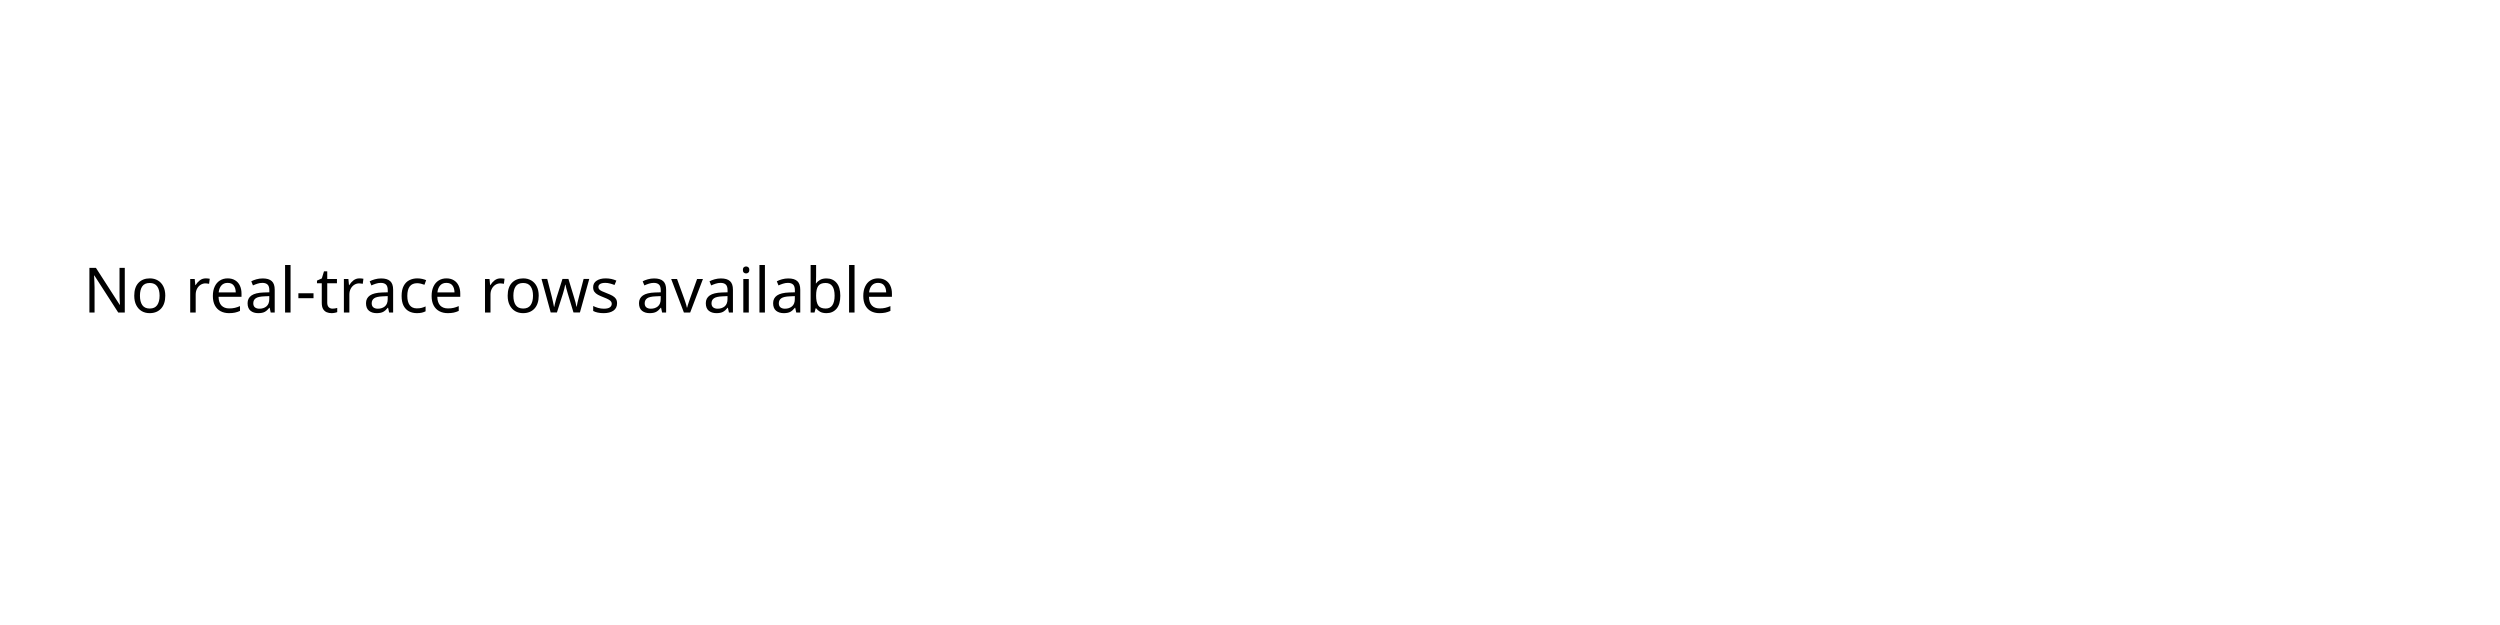
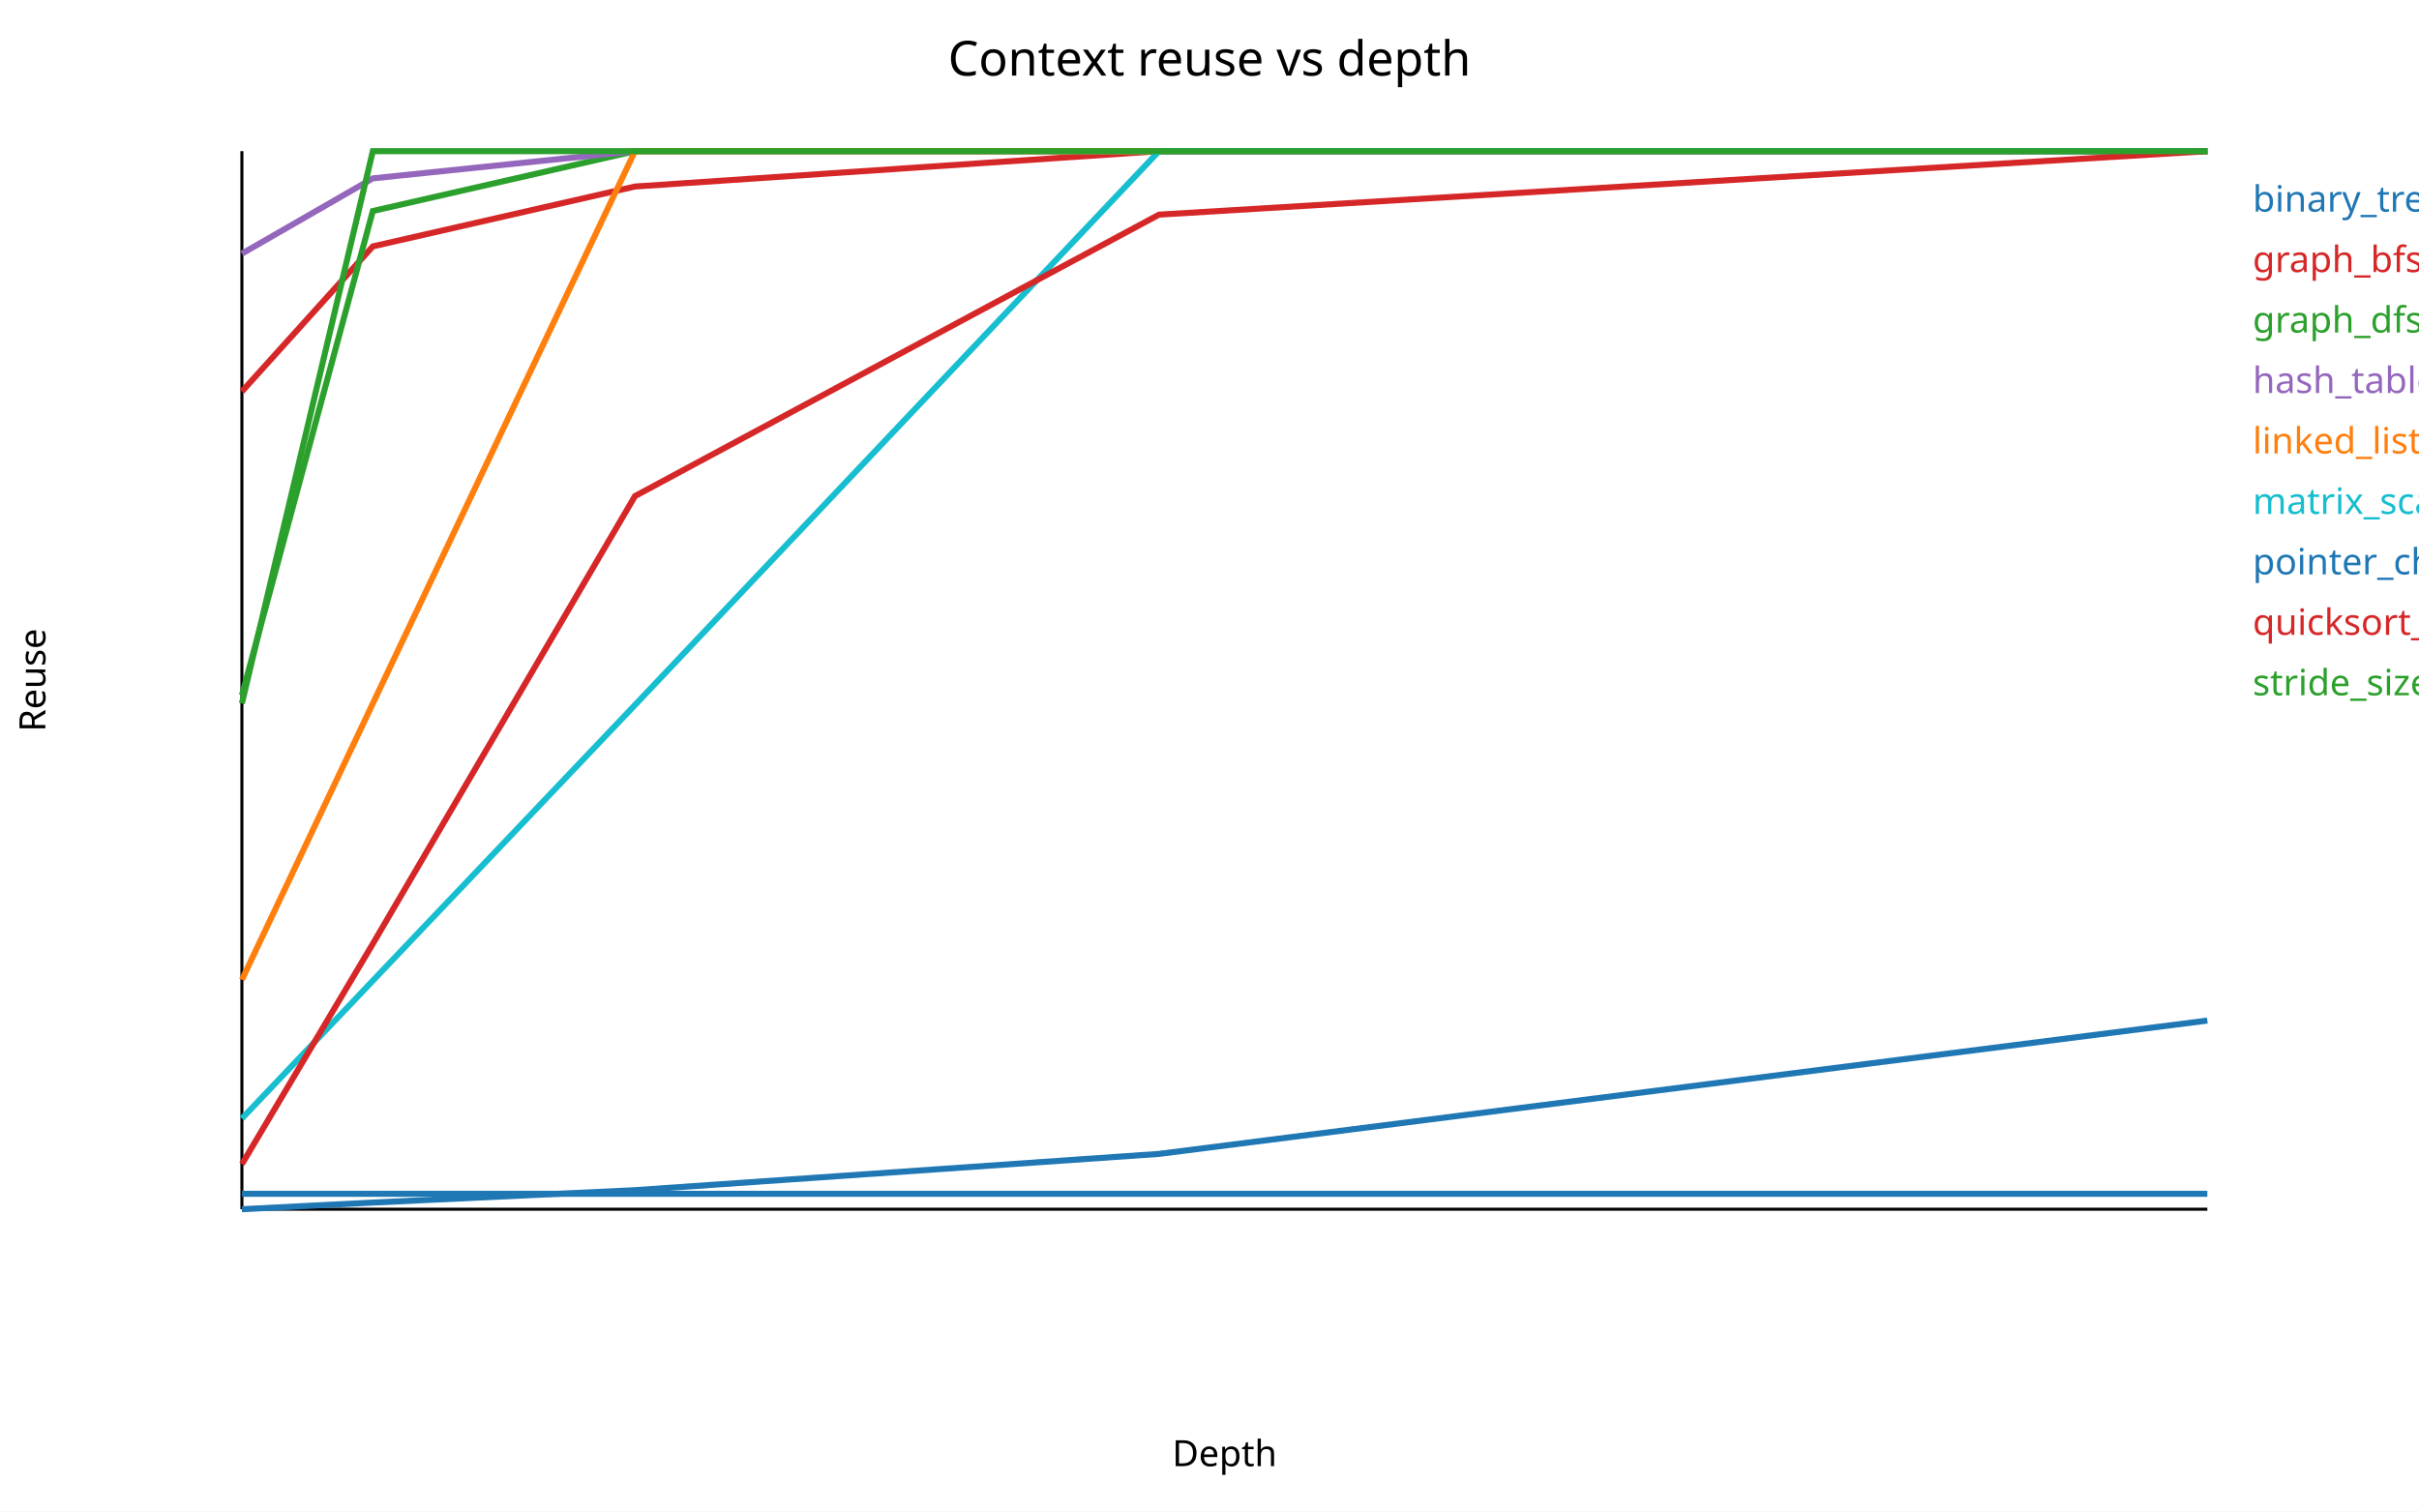
- <svg xmlns="http://www.w3.org/2000/svg" width="720" height="180">
+ <svg xmlns="http://www.w3.org/2000/svg" width="800" height="500" viewBox="0 0 800 500">
  <rect width="100%" height="100%" fill="white" />
-   <text x="24" y="90" font-family="sans-serif" font-size="18">No real-trace rows available</text>
+   <text x="400.0" y="25" text-anchor="middle" font-family="sans-serif" font-size="16">Context reuse vs depth</text>
+   <line x1="80" y1="400" x2="730" y2="400" stroke="black" />
+   <line x1="80" y1="50" x2="80" y2="400" stroke="black" />
+   <polyline points="80.0,400.0 123.3,397.8 210.0,393.7 383.3,381.7 730.0,337.6" fill="none" stroke="#1f77b4" stroke-width="2" />
+   <text x="745" y="70" font-family="sans-serif" font-size="12" fill="#1f77b4">binary_tree_size65536_seed0_loads</text>
+   <polyline points="80.0,129.5 123.3,81.5 210.0,61.7 383.3,50.0 730.0,50.0" fill="none" stroke="#d62728" stroke-width="2" />
+   <text x="745" y="90" font-family="sans-serif" font-size="12" fill="#d62728">graph_bfs_size65536_seed0_loads</text>
+   <polyline points="80.0,230.0 123.3,69.8 210.0,50.0 383.3,50.0 730.0,50.0" fill="none" stroke="#2ca02c" stroke-width="2" />
+   <text x="745" y="110" font-family="sans-serif" font-size="12" fill="#2ca02c">graph_dfs_size16384_seed0_loads</text>
+   <polyline points="80.0,83.9 123.3,59.0 210.0,50.0 383.3,50.0 730.0,50.0" fill="none" stroke="#9467bd" stroke-width="2" />
+   <text x="745" y="130" font-family="sans-serif" font-size="12" fill="#9467bd">hash_table_size65536_seed0_loads</text>
+   <polyline points="80.0,324.1 123.3,232.7 210.0,50.0 383.3,50.0 730.0,50.0" fill="none" stroke="#ff7f0e" stroke-width="2" />
+   <text x="745" y="150" font-family="sans-serif" font-size="12" fill="#ff7f0e">linked_list_size65536_seed0_loads</text>
+   <polyline points="80.0,370.0 123.3,324.4 210.0,233.2 383.3,50.0 730.0,50.0" fill="none" stroke="#17becf" stroke-width="2" />
+   <text x="745" y="170" font-family="sans-serif" font-size="12" fill="#17becf">matrix_scan_size512_seed0_loads</text>
+   <polyline points="80.0,394.9 123.3,394.9 210.0,394.9 383.3,394.9 730.0,394.9" fill="none" stroke="#1f77b4" stroke-width="2" />
+   <text x="745" y="190" font-family="sans-serif" font-size="12" fill="#1f77b4">pointer_chase_size65536_seed0_loads</text>
+   <polyline points="80.0,385.1 123.3,312.2 210.0,164.1 383.3,71.0 730.0,50.0" fill="none" stroke="#d62728" stroke-width="2" />
+   <text x="745" y="210" font-family="sans-serif" font-size="12" fill="#d62728">quicksort_size65536_seed0_loads</text>
+   <polyline points="80.0,232.7 123.3,50.0 210.0,50.0 383.3,50.0 730.0,50.0" fill="none" stroke="#2ca02c" stroke-width="2" />
+   <text x="745" y="230" font-family="sans-serif" font-size="12" fill="#2ca02c">stride_size524288_seed0_loads</text>
+   <text x="405.0" y="485" text-anchor="middle" font-family="sans-serif" font-size="12">Depth</text>
+   <text x="15" y="225.0" transform="rotate(-90 15 225.0)" text-anchor="middle" font-family="sans-serif" font-size="12">Reuse</text>
</svg>
